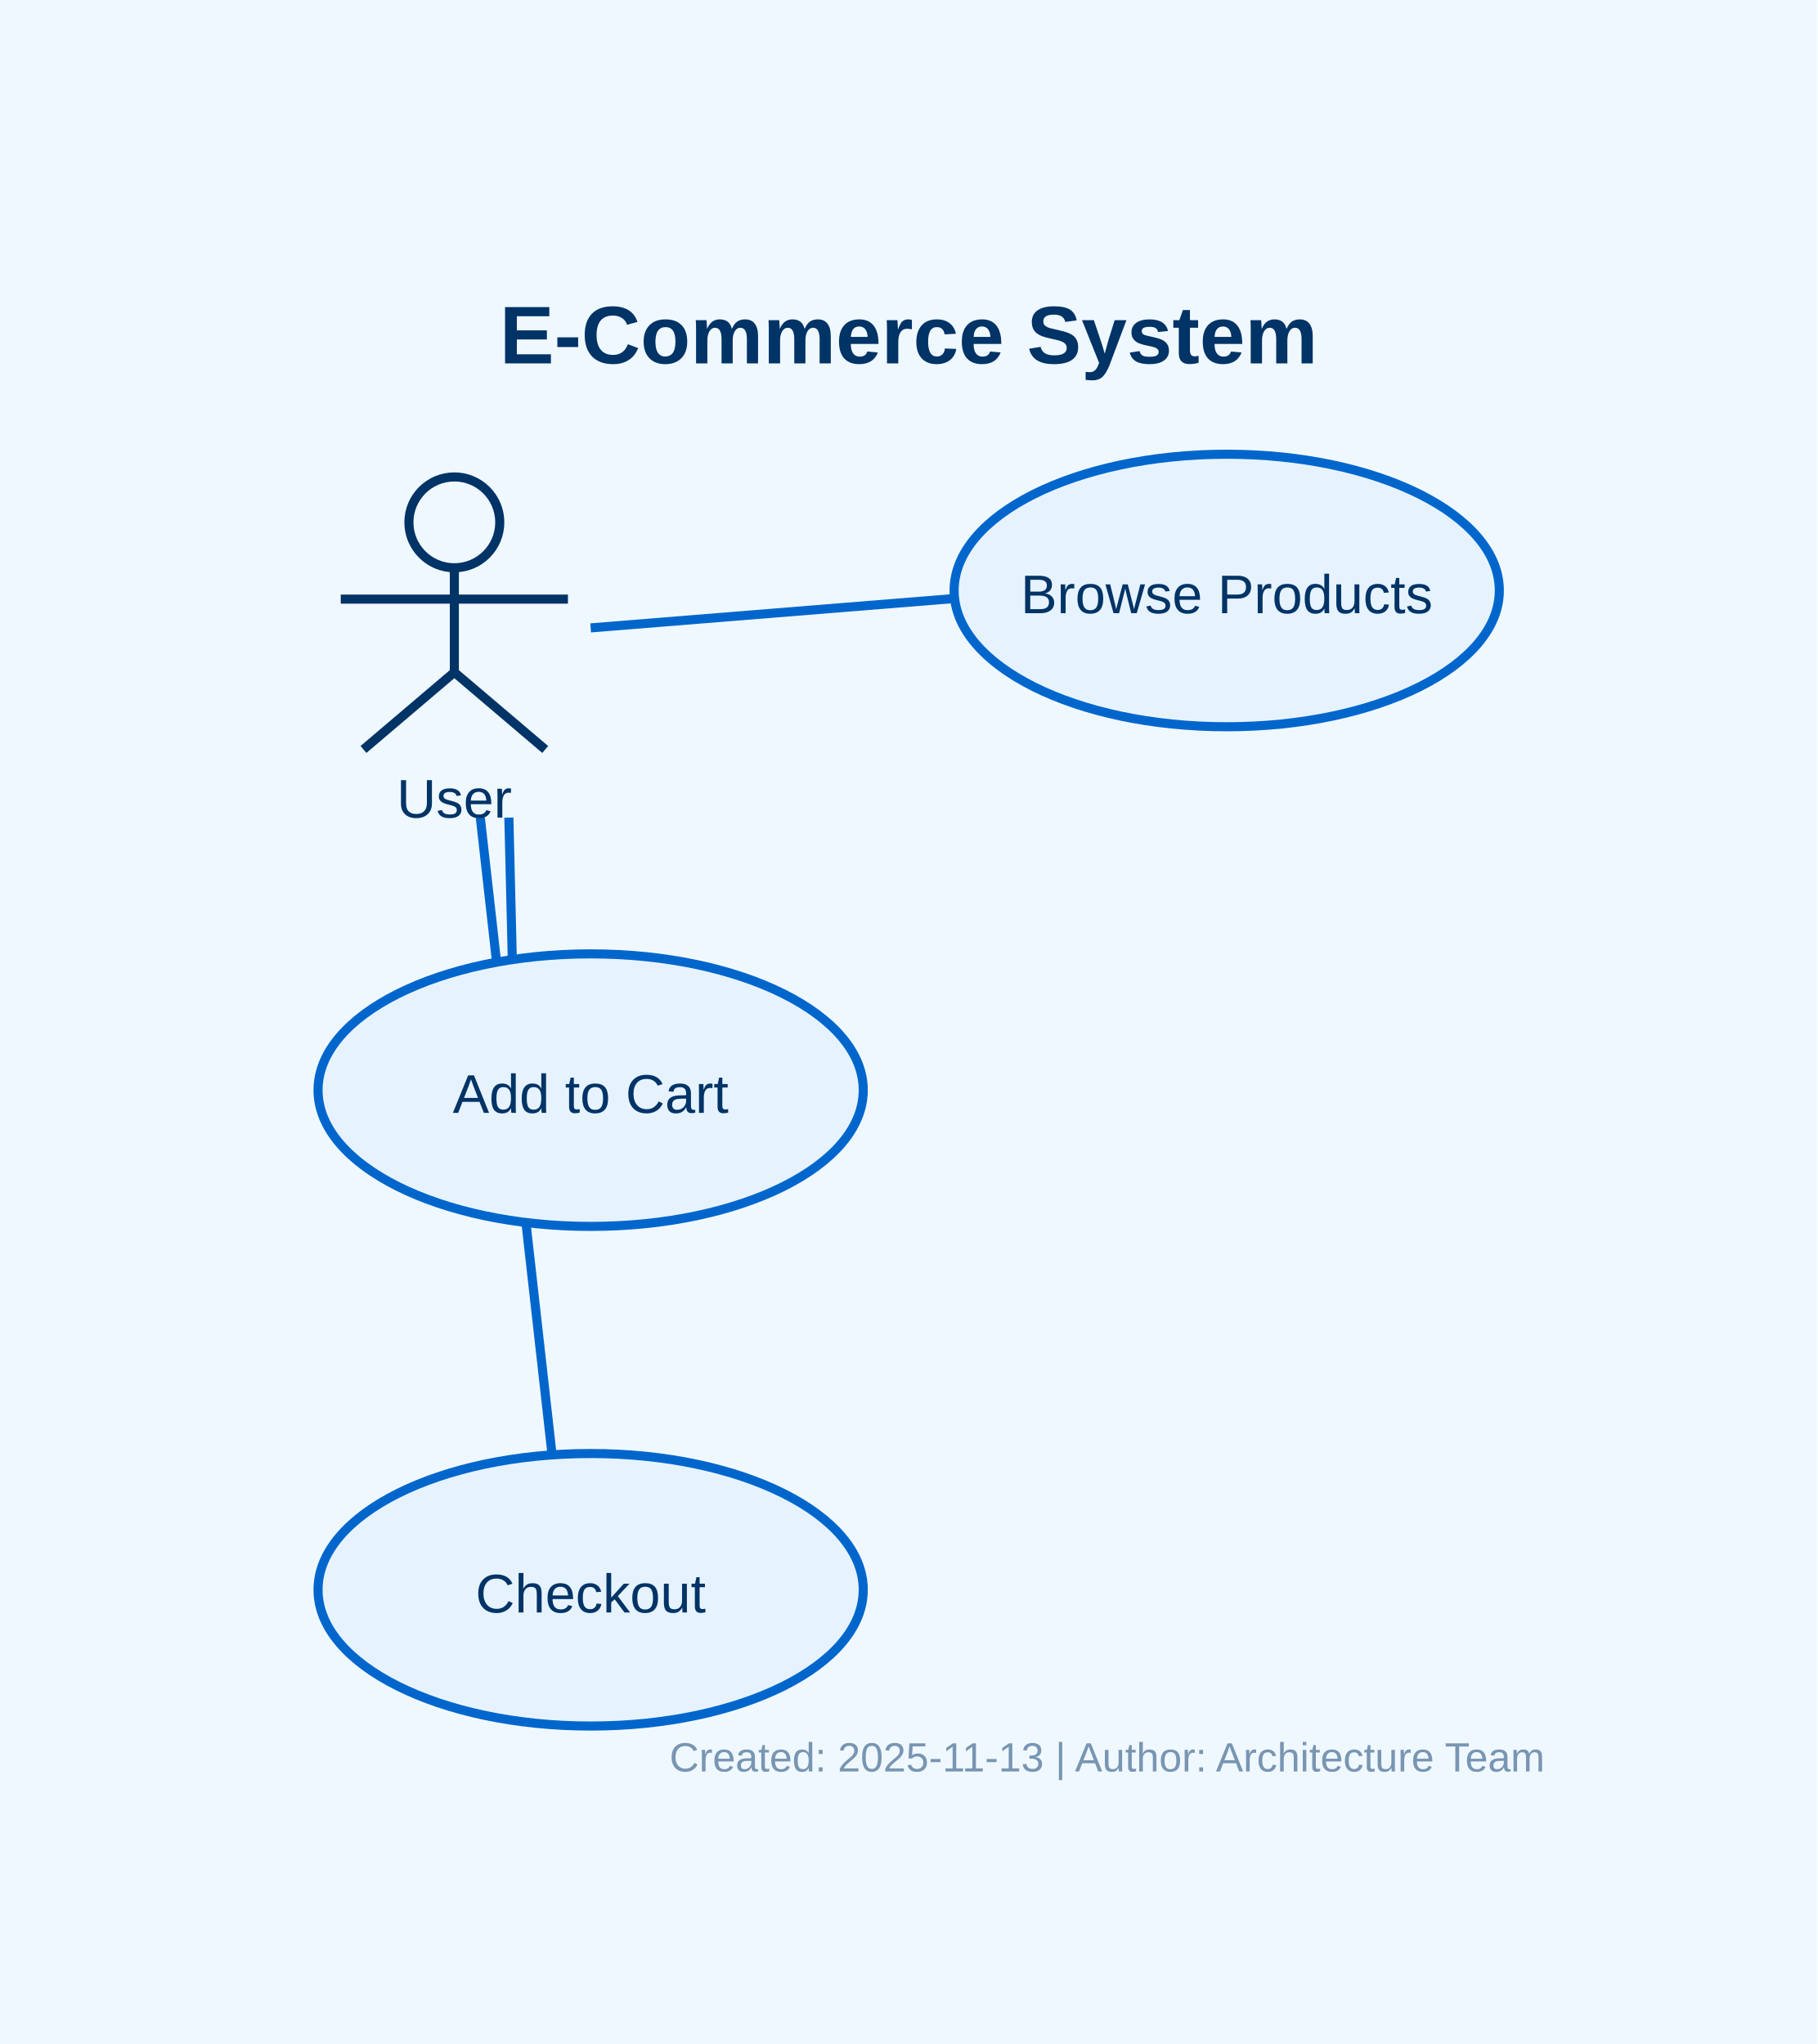
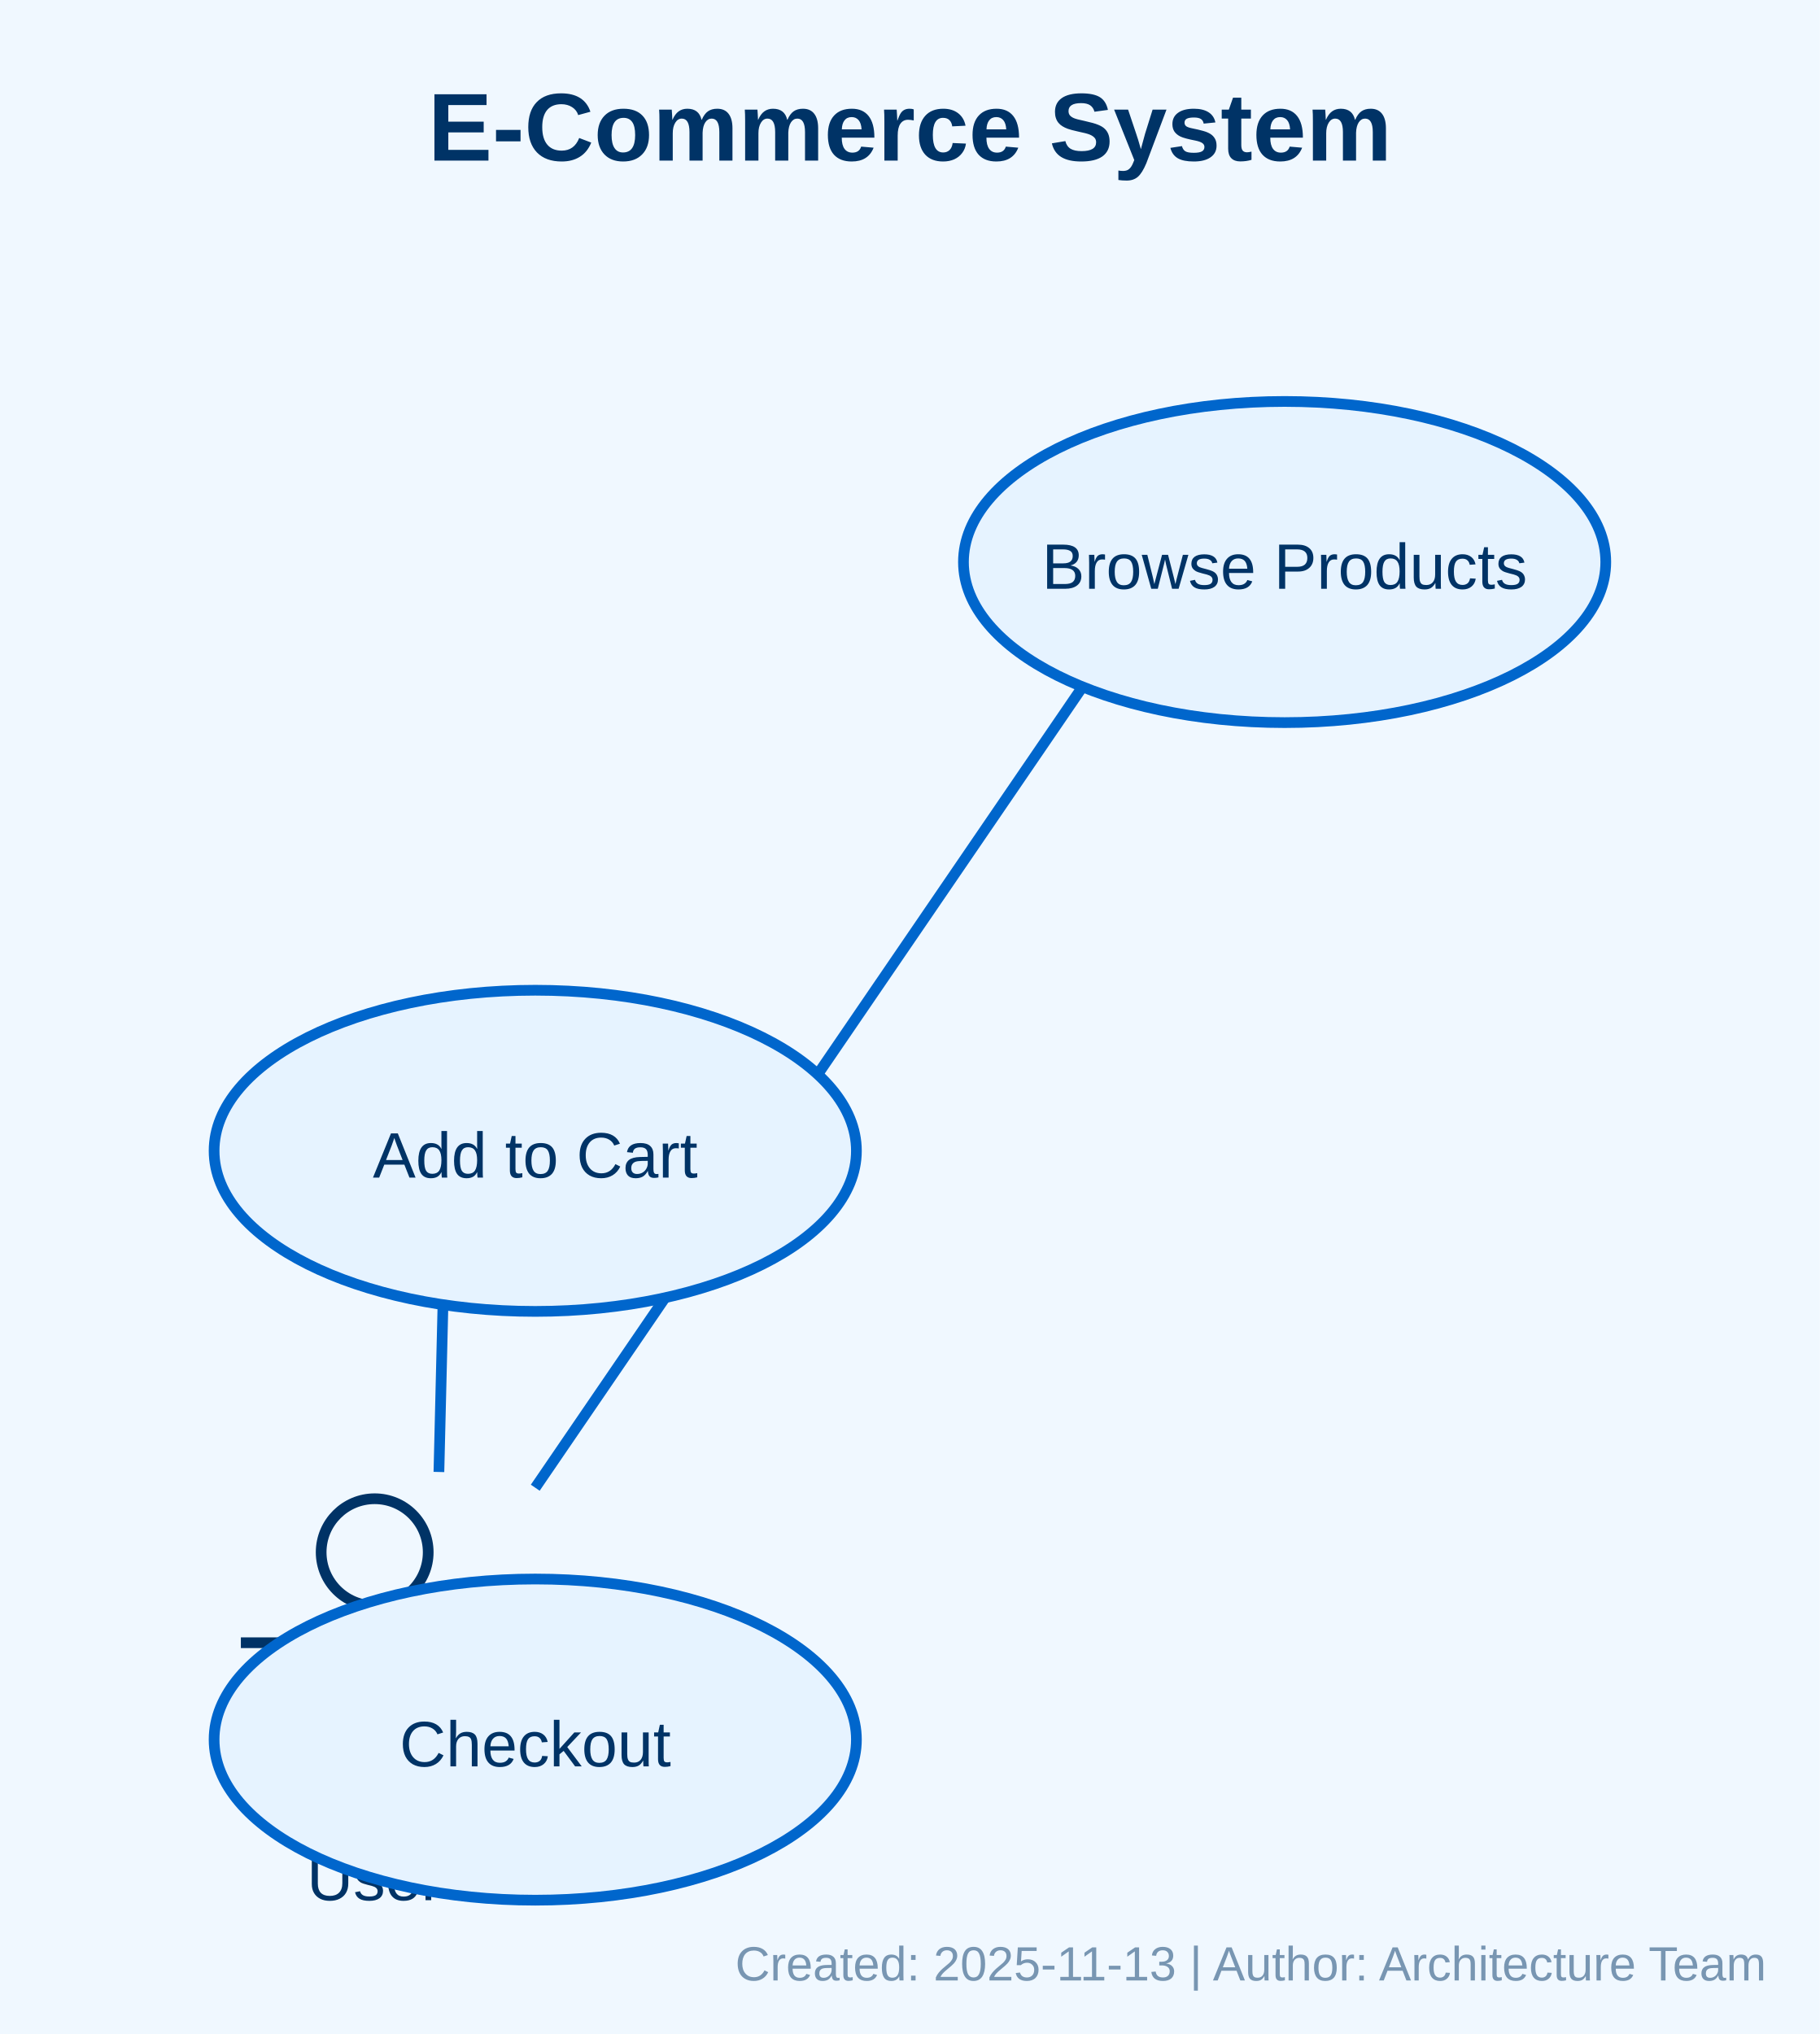
- <svg xmlns="http://www.w3.org/2000/svg" width="400" height="450" viewBox="0 0 400 450">
+ <svg xmlns="http://www.w3.org/2000/svg" width="340" height="380" viewBox="0 0 340 380">
  <rect width="100%" height="100%" fill="#f0f8ff" />
-   <line x1="130" y1="138.235" x2="210.104" y2="131.762" stroke="#0066cc" stroke-width="2" />
-   <line x1="112" y1="180" x2="112.759" y2="211.265" stroke="#0066cc" stroke-width="2" />
-   <line x1="105.714" y1="180" x2="121.515" y2="320.302" stroke="#0066cc" stroke-width="2" />
+   <line x1="100" y1="277.941" x2="202.248" y2="128.317" stroke="#0066cc" stroke-width="2" />
+   <line x1="82" y1="275" x2="82.759" y2="243.735" stroke="#0066cc" stroke-width="2" />
+   <line x1="100" y1="325" x2="43.079" y2="315.513" stroke="#0066cc" stroke-width="2" />
  <g id="__diagram__">
-     <text x="200" y="80" text-anchor="middle" font-size="18" font-weight="bold" font-family="Arial" fill="#003366">
+     <text x="170" y="30" text-anchor="middle" font-size="18" font-weight="bold" font-family="Arial" fill="#003366">
          E-Commerce System
        </text>
-     <text x="340" y="390" text-anchor="end" font-size="9" font-family="Arial" fill="#003366" opacity="0.5">
+     <text x="330" y="370" text-anchor="end" font-size="9" font-family="Arial" fill="#003366" opacity="0.5">
          Created: 2025-11-13 | Author: Architecture Team
        </text>
  </g>
  <g id="uml:actor-0">
-     <circle cx="100" cy="115" r="10" fill="none" stroke="#003366" stroke-width="2" />
-     <line x1="100" y1="125" x2="100" y2="148" stroke="#003366" stroke-width="2" />
-     <line x1="75" y1="131.9" x2="125" y2="131.9" stroke="#003366" stroke-width="2" />
-     <line x1="100" y1="148" x2="80" y2="165" stroke="#003366" stroke-width="2" />
-     <line x1="100" y1="148" x2="120" y2="165" stroke="#003366" stroke-width="2" />
-     <text x="100" y="180" text-anchor="middle" font-size="12" font-family="Arial" fill="#003366">
+     <circle cx="70" cy="290" r="10" fill="none" stroke="#003366" stroke-width="2" />
+     <line x1="70" y1="300" x2="70" y2="323" stroke="#003366" stroke-width="2" />
+     <line x1="45" y1="306.9" x2="95" y2="306.9" stroke="#003366" stroke-width="2" />
+     <line x1="70" y1="323" x2="50" y2="340" stroke="#003366" stroke-width="2" />
+     <line x1="70" y1="323" x2="90" y2="340" stroke="#003366" stroke-width="2" />
+     <text x="70" y="355" text-anchor="middle" font-size="12" font-family="Arial" fill="#003366">
          User
        </text>
  </g>
  <g id="uml:usecase-1">
-     <ellipse cx="270" cy="130" rx="60" ry="30" fill="#e6f3ff" stroke="#0066cc" stroke-width="2" />
-     <text x="270" y="135" text-anchor="middle" font-size="12" font-family="Arial" fill="#003366">
+     <ellipse cx="240" cy="105" rx="60" ry="30" fill="#e6f3ff" stroke="#0066cc" stroke-width="2" />
+     <text x="240" y="110" text-anchor="middle" font-size="12" font-family="Arial" fill="#003366">
          Browse Products
        </text>
  </g>
  <g id="uml:usecase-2">
-     <ellipse cx="130" cy="240" rx="60" ry="30" fill="#e6f3ff" stroke="#0066cc" stroke-width="2" />
-     <text x="130" y="245" text-anchor="middle" font-size="12" font-family="Arial" fill="#003366">
+     <ellipse cx="100" cy="215" rx="60" ry="30" fill="#e6f3ff" stroke="#0066cc" stroke-width="2" />
+     <text x="100" y="220" text-anchor="middle" font-size="12" font-family="Arial" fill="#003366">
          Add to Cart
        </text>
  </g>
  <g id="uml:usecase-3">
-     <ellipse cx="130" cy="350" rx="60" ry="30" fill="#e6f3ff" stroke="#0066cc" stroke-width="2" />
-     <text x="130" y="355" text-anchor="middle" font-size="12" font-family="Arial" fill="#003366">
+     <ellipse cx="100" cy="325" rx="60" ry="30" fill="#e6f3ff" stroke="#0066cc" stroke-width="2" />
+     <text x="100" y="330" text-anchor="middle" font-size="12" font-family="Arial" fill="#003366">
          Checkout
        </text>
  </g>
</svg>
